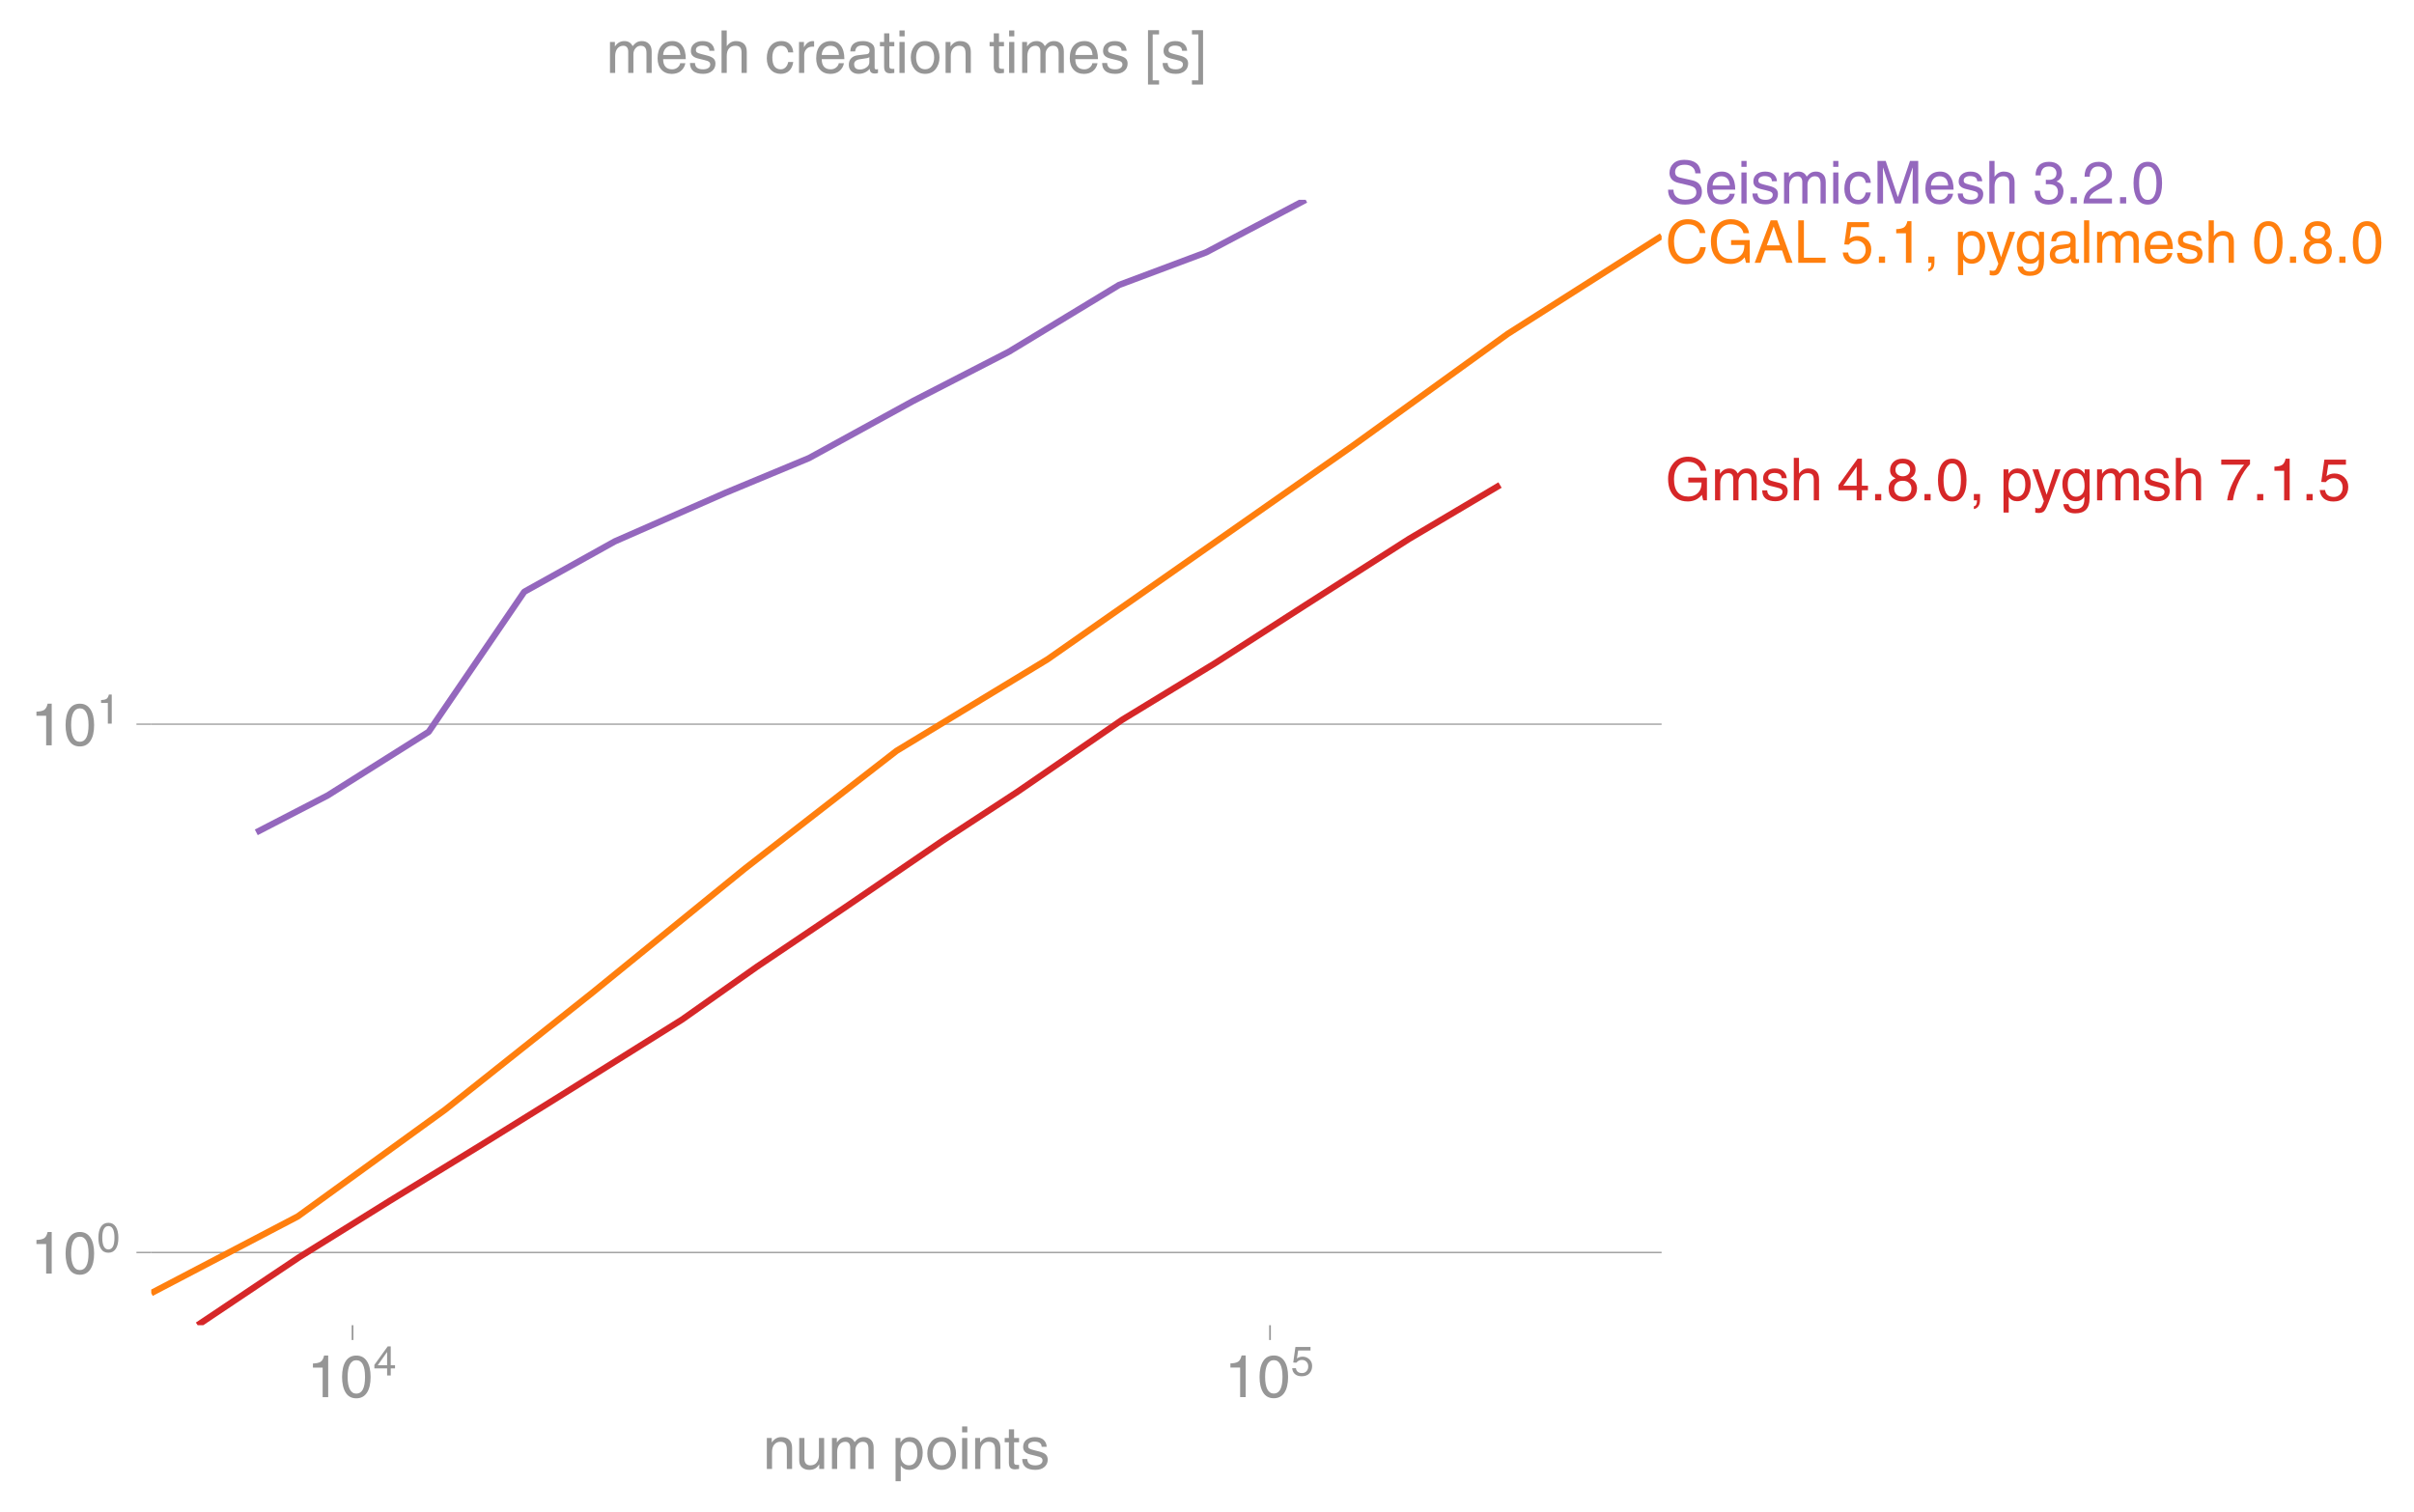
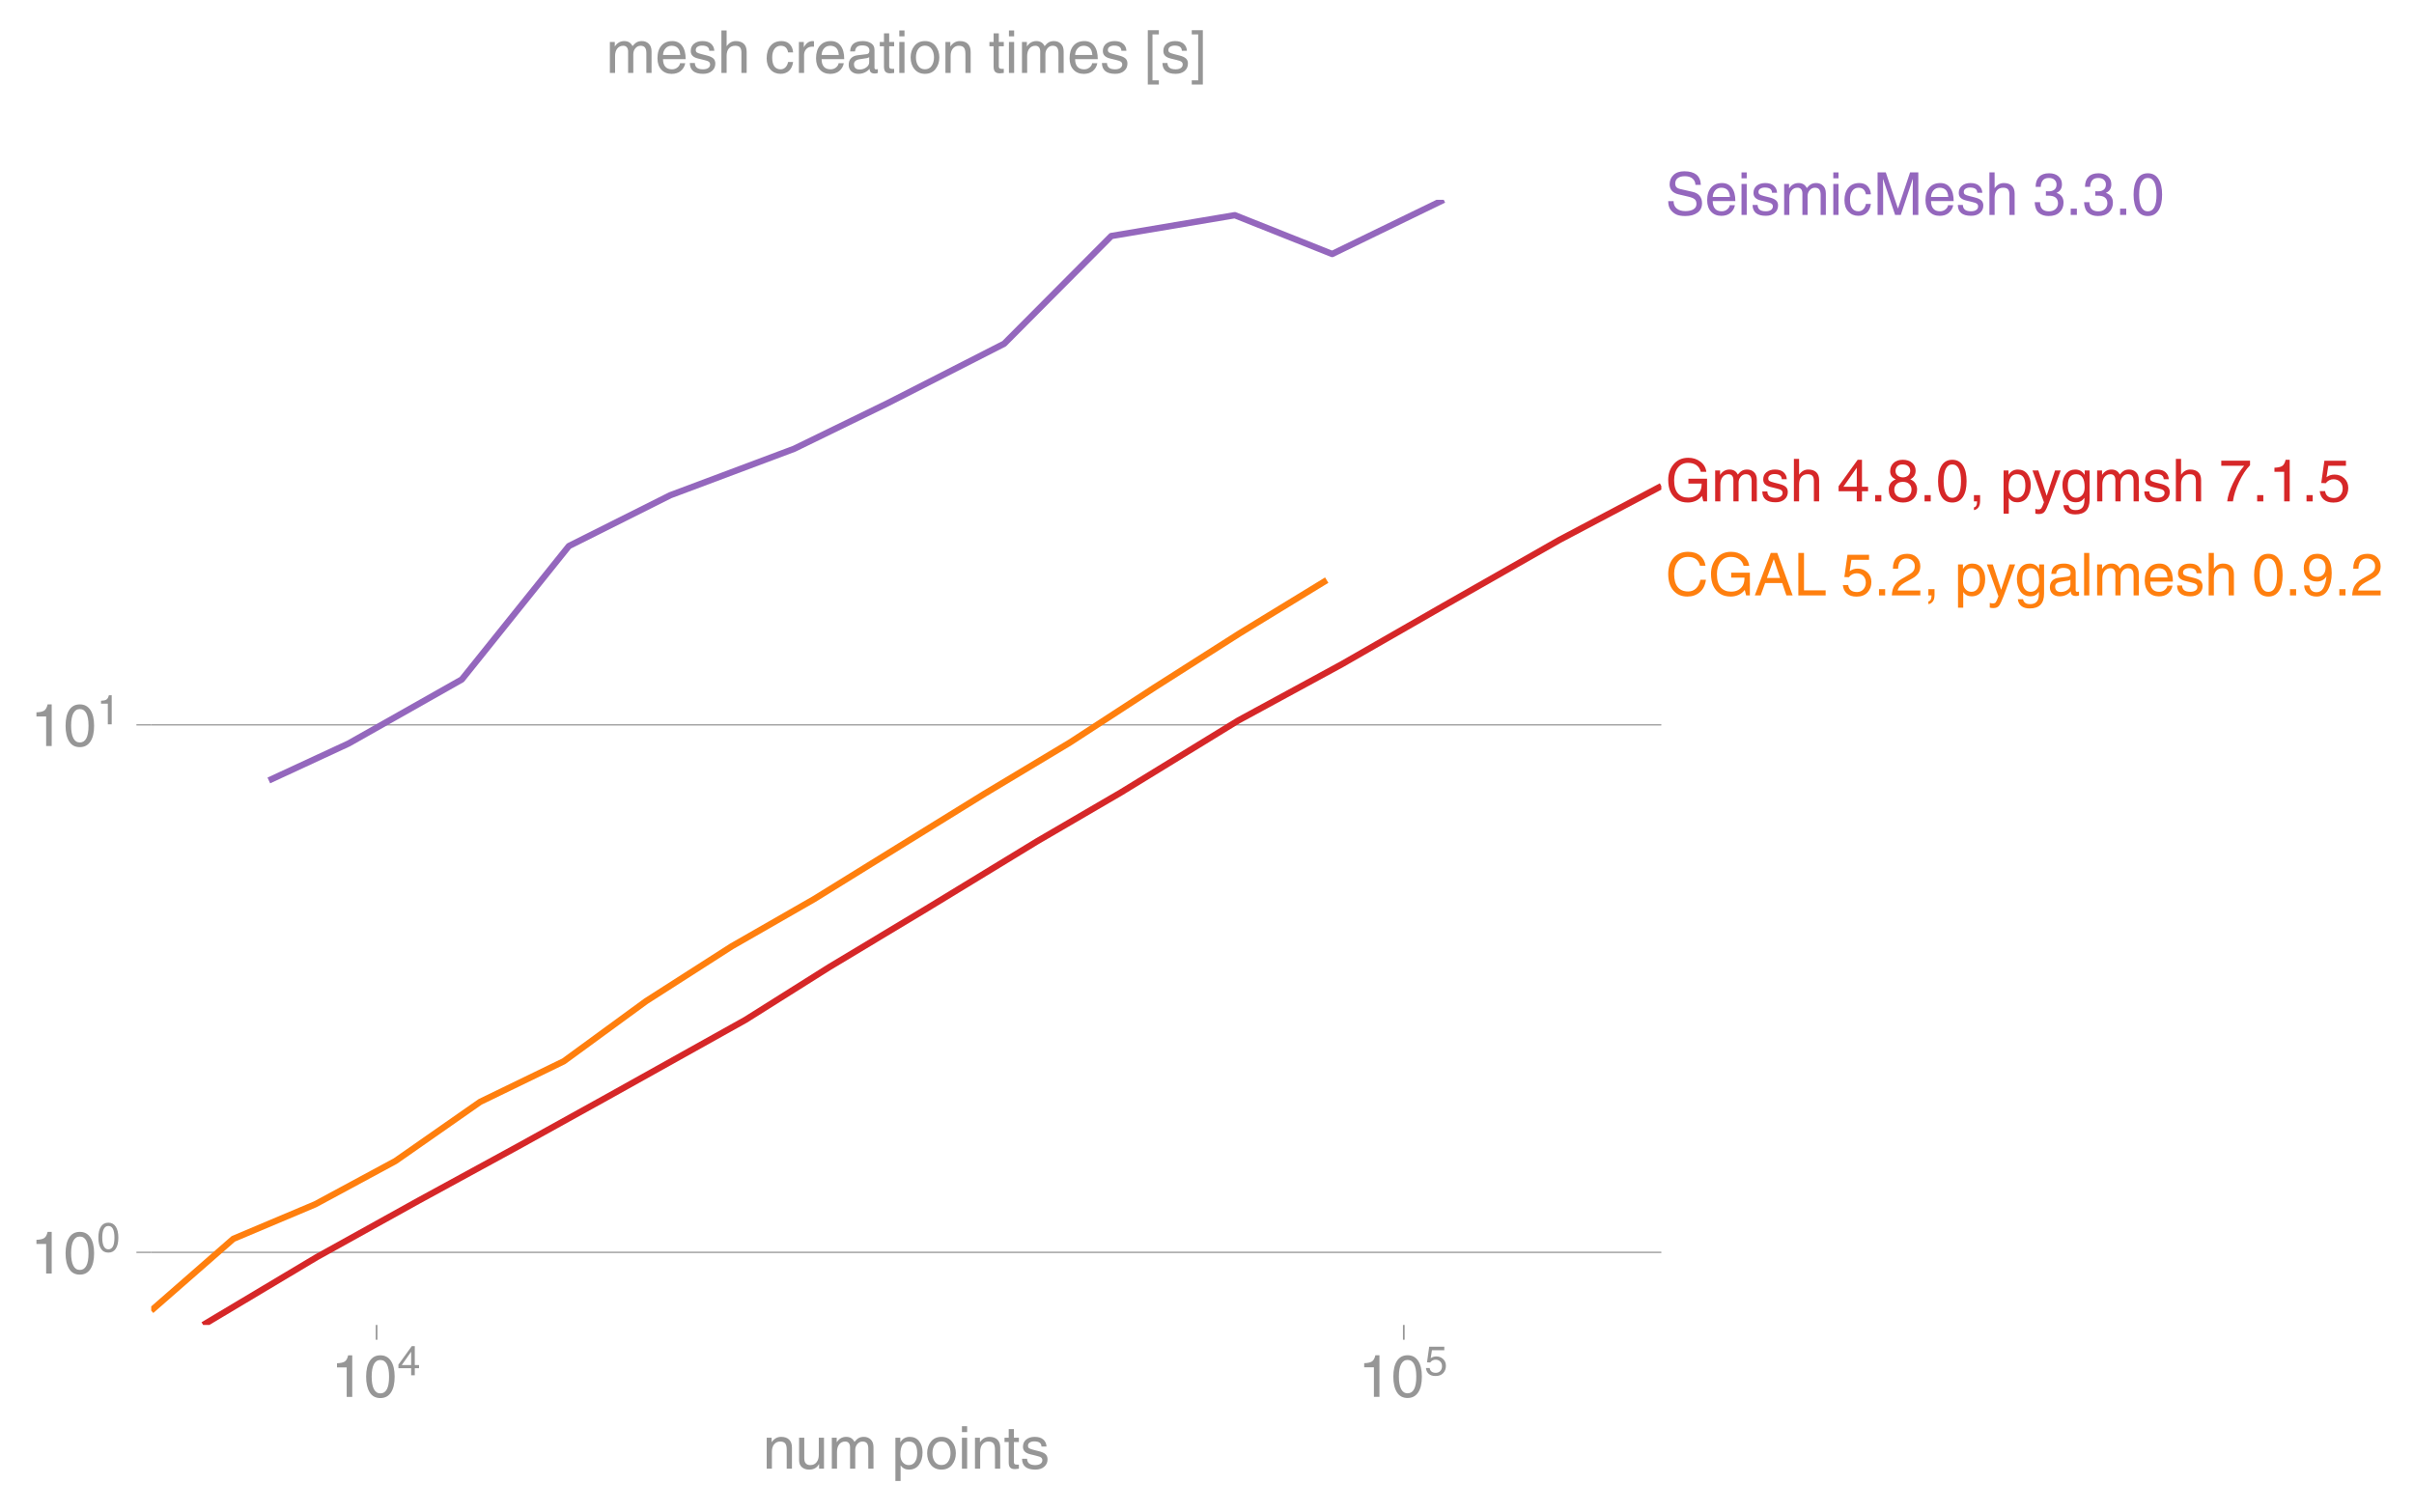
- <svg xmlns="http://www.w3.org/2000/svg" xmlns:xlink="http://www.w3.org/1999/xlink" height="476.609" viewBox="0 0 570.779 357.457" width="761.039">
+ <svg xmlns="http://www.w3.org/2000/svg" xmlns:xlink="http://www.w3.org/1999/xlink" height="476.609" viewBox="0 0 570.877 357.457" width="761.17">
  <defs>
    <style>*{stroke-linecap:butt;stroke-linejoin:round}</style>
  </defs>
  <g id="figure_1">
-     <path d="M0 357.457h570.78V0H0z" fill="none" id="patch_1" />
+     <path d="M0 357.457h570.877V0H0z" fill="none" id="patch_1" />
    <g id="axes_1">
      <path d="M35.76 313.361h357.12V47.25H35.76z" fill="none" id="patch_2" />
      <g id="matplotlib.axis_1">
        <g id="xtick_1">
          <g id="line2d_1">
            <defs>
-               <path d="M0 0v3.5" id="m5a1ab6f6ed" stroke="#969696" stroke-width=".4" />
-             </defs>
-             <use x="83.355" xlink:href="#m5a1ab6f6ed" y="313.361" fill="#969696" stroke="#969696" stroke-width=".4" />
-           </g>
-           <g transform="matrix(.14 0 0 -.14 72.575 330.41)" fill="#969696" id="text_1">
+               <path d="M0 0v3.5" id="mfb3528f8e5" stroke="#969696" stroke-width=".4" />
+             </defs>
+             <use x="89.056" xlink:href="#mfb3528f8e5" y="313.361" fill="#969696" stroke="#969696" stroke-width=".4" />
+           </g>
+           <g transform="matrix(.14 0 0 -.14 78.276 330.41)" fill="#969696" id="text_1">
            <defs>
              <path d="M35.89 0h-9.374v49.906H10.109v6.985q8.594.28 12.782 2.75Q27.094 62.109 29 70.313h6.89z" id="HelveticaWorld-Regular-49" />
              <path d="M42.484 34.188q0 14.109-3.734 21.156-3.734 7.062-10.969 7.062-7.078 0-10.89-7.062-3.797-7.047-3.797-21.157 0-13.671 3.75-20.937Q20.609 6 27.78 6q7.235 0 10.969 7 3.734 7.016 3.734 21.188zm9.422 0q0-17.297-6.25-26.704-6.25-9.39-17.875-9.39-12.062 0-18.062 9.734-6 9.75-6 26.36 0 17.03 6.14 26.578 6.157 9.547 17.922 9.547 11.625 0 17.875-9.5t6.25-26.626z" id="HelveticaWorld-Regular-48" />
              <path d="M10.594 24.703h22.61v31.89h-.188zM42 17.093V0h-8.797v17.094H2.484v8.593L34.72 70.314H42v-45.61h10.297v-7.61z" id="HelveticaWorld-Regular-52" />
            </defs>
            <use transform="translate(0 .173)" xlink:href="#HelveticaWorld-Regular-49" />
            <use transform="translate(55.615 .173)" xlink:href="#HelveticaWorld-Regular-48" />
            <use transform="matrix(.7 0 0 .7 112.146 36.781)" xlink:href="#HelveticaWorld-Regular-52" />
          </g>
        </g>
        <g id="xtick_2">
-           <use x="300.29" xlink:href="#m5a1ab6f6ed" y="313.361" fill="#969696" stroke="#969696" stroke-width=".4" id="line2d_2" />
-           <g transform="matrix(.14 0 0 -.14 289.51 330.41)" fill="#969696" id="text_2">
+           <use x="331.979" xlink:href="#mfb3528f8e5" y="313.361" fill="#969696" stroke="#969696" stroke-width=".4" id="line2d_2" />
+           <g transform="matrix(.14 0 0 -.14 321.199 330.41)" fill="#969696" id="text_2">
            <defs>
              <path d="M14.703 40.922q5.813 4.39 13.625 4.39 9.469 0 16.281-6.296 6.813-6.297 6.813-16.22 0-10.78-6.578-17.796-6.563-7-18.422-7-10.313 0-16.266 5.047Q4.203 8.109 3.22 17.39h9.094q.671-5.672 4.437-8.672 3.766-3 10.453-3 6.485 0 10.64 4.484Q42 14.703 42 21.688q0 7.125-4.36 11.421-4.343 4.297-11.218 4.297-7.813 0-13.047-6.687l-7.563.39 5.266 37.594h36.438v-8.5H17.672z" id="HelveticaWorld-Regular-53" />
            </defs>
            <use transform="translate(0 .3)" xlink:href="#HelveticaWorld-Regular-49" />
            <use transform="translate(55.615 .3)" xlink:href="#HelveticaWorld-Regular-48" />
            <use transform="matrix(.7 0 0 .7 112.146 36.908)" xlink:href="#HelveticaWorld-Regular-53" />
          </g>
        </g>
        <g transform="matrix(.14 0 0 -.14 180.393 347.359)" fill="#969696" id="text_3">
          <defs>
            <path d="M49.219 0h-8.844v32.172q0 7.422-2.594 10.578-2.578 3.156-8.578 3.156-5.906 0-9.875-4.5-3.953-4.484-3.953-12.89V0H6.594v52.297h8.297v-7.375h.203q6.203 8.89 15.812 8.89 8.89 0 13.594-4.718 4.719-4.703 4.719-13.5z" id="HelveticaWorld-Regular-110" />
            <path d="M6.11 52.297h8.78V17.578q0-5.765 2.61-8.625Q20.125 6.11 25 6.11q6.781 0 10.594 4.797 3.812 4.813 3.812 12.578v28.813h8.782V0H39.89v7.625l-.188.188q-4.984-9.329-16.61-9.329-7.515 0-12.25 4.094Q6.11 6.688 6.11 14.703z" id="HelveticaWorld-Regular-117" />
            <path d="M6.594 52.297h8.297v-7.375h.203q5.906 8.89 15.812 8.89 9.813 0 13.922-8.5 3.75 4.594 7.266 6.547 3.515 1.953 8.703 1.953 6.781 0 11.484-4.453Q77 44.922 77 36.187V0h-8.781v33.797q0 6.094-2.297 9.094-2.297 3.015-7.422 3.015-5.172 0-8.75-4.203-3.563-4.203-3.563-9.812V0h-8.78v36.188q0 4.53-2.11 7.124-2.094 2.594-6.094 2.594-6.297 0-10.062-4.687-3.766-4.688-3.766-12.703V0H6.594z" id="HelveticaWorld-Regular-109" />
            <path d="M14.984 23.688q0-8.407 4.094-13 4.11-4.579 10.219-4.579 6.687 0 10.39 5.438 3.72 5.453 3.72 14.765 0 10.22-3.563 14.907-3.563 4.687-10.735 4.687-6.984 0-10.562-5.5-3.563-5.5-3.563-16.718zm-8.39 28.609h8.297v-7.375h.203q5.61 8.89 15.625 8.89 10.11 0 15.937-7.359 5.828-7.344 5.828-18.766 0-12.796-5.953-21Q40.578-1.515 29.5-1.515q-9.094 0-13.922 7.032h-.203v-26.22H6.594z" id="HelveticaWorld-Regular-112" />
            <path d="M12.703 26.219q0-8.735 3.953-14.375 3.953-5.64 11.219-5.64 7.531 0 11.438 5.905 3.906 5.907 3.906 14.11 0 8.297-3.907 14.078-3.906 5.797-11.437 5.797-6.969 0-11.078-5.453-4.094-5.438-4.094-14.422zm-8.984 0q0 11.672 6.484 19.625 6.5 7.968 17.672 7.968 11.438 0 17.875-8.062 6.453-8.047 6.453-19.531 0-11.516-6.406-19.625-6.39-8.11-17.922-8.11-11.078 0-17.625 7.86-6.531 7.86-6.531 19.875z" id="HelveticaWorld-Regular-111" />
            <path d="M6.594 61.813v9.968h8.781v-9.969zM15.375 0H6.594v52.297h8.781z" id="HelveticaWorld-Regular-105" />
            <path d="M17.188 45.016V10.984q0-2 1.093-3.046 1.11-1.047 3.938-1.047h3.375V0Q20.797-.688 19-.688q-5.516 0-8.063 2.641-2.53 2.64-2.53 8.547v34.516H1.311v7.28h7.094v14.595h8.781V52.297h8.407v-7.281z" id="HelveticaWorld-Regular-116" />
            <path d="M36.078 37.406q-.187 4.688-3.344 6.735-3.14 2.047-9.047 2.047-4.296 0-7.359-1.907-3.047-1.89-3.047-5.468 0-2.829 1.797-4.172 1.813-1.344 7.828-2.86l8.688-2.187q7.906-2 11.297-5.11 3.406-3.093 3.406-8.656 0-7.719-5.64-12.531-5.641-4.813-15.063-4.813-11 0-16.64 4.563-5.626 4.578-5.735 13.75h8.5q.203-5.422 3.594-8.063 3.39-2.625 10.171-2.625 5.516 0 8.766 2.188 3.25 2.203 3.25 6.11 0 2.78-2.11 4.437-2.093 1.672-8.296 3.078l-10.203 2.5q-6.203 1.562-9.157 4.656-2.953 3.094-2.953 8.031 0 7.72 5.516 12.203 5.531 4.5 14.406 4.5 9.485 0 14.531-4.624 5.047-4.61 5.344-11.782z" id="HelveticaWorld-Regular-115" />
          </defs>
          <use xlink:href="#HelveticaWorld-Regular-110" />
          <use x="55.176" xlink:href="#HelveticaWorld-Regular-117" />
          <use x="109.961" xlink:href="#HelveticaWorld-Regular-109" />
          <use x="192.969" xlink:href="#HelveticaWorld-Regular-32" />
          <use x="217.383" xlink:href="#HelveticaWorld-Regular-112" />
          <use x="273.877" xlink:href="#HelveticaWorld-Regular-111" />
          <use x="329.785" xlink:href="#HelveticaWorld-Regular-105" />
          <use x="351.807" xlink:href="#HelveticaWorld-Regular-110" />
          <use x="406.982" xlink:href="#HelveticaWorld-Regular-116" />
          <use x="434.668" xlink:href="#HelveticaWorld-Regular-115" />
        </g>
      </g>
      <g id="matplotlib.axis_2">
        <g id="ytick_1">
-           <path clip-path="url(#p9907801ff9)" d="M35.76 296.165h357.12" fill="none" stroke="#969696" stroke-linecap="square" stroke-width=".3" id="line2d_3" />
+           <path clip-path="url(#p2d7465b9c8)" d="M35.76 296.189h357.12" fill="none" stroke="#969696" stroke-linecap="square" stroke-width=".3" id="line2d_3" />
          <g id="line2d_4">
            <defs>
-               <path d="M0 0h-3.5" id="mf06b4bae05" stroke="#969696" stroke-width=".3" />
-             </defs>
-             <use x="35.76" xlink:href="#mf06b4bae05" y="296.165" fill="#969696" stroke="#969696" stroke-width=".3" />
-           </g>
-           <g transform="matrix(.14 0 0 -.14 7.2 301.19)" fill="#969696" id="text_4">
+               <path d="M0 0h-3.5" id="m7e507a987f" stroke="#969696" stroke-width=".3" />
+             </defs>
+             <use x="35.76" xlink:href="#m7e507a987f" y="296.189" fill="#969696" stroke="#969696" stroke-width=".3" />
+           </g>
+           <g transform="matrix(.14 0 0 -.14 7.2 301.213)" fill="#969696" id="text_4">
            <use transform="translate(0 .173)" xlink:href="#HelveticaWorld-Regular-49" />
            <use transform="translate(55.615 .173)" xlink:href="#HelveticaWorld-Regular-48" />
            <use transform="matrix(.7 0 0 .7 112.146 36.781)" xlink:href="#HelveticaWorld-Regular-48" />
          </g>
        </g>
        <g id="ytick_2">
-           <path clip-path="url(#p9907801ff9)" d="M35.76 171.241h357.12" fill="none" stroke="#969696" stroke-linecap="square" stroke-width=".3" id="line2d_5" />
-           <use x="35.76" xlink:href="#mf06b4bae05" y="171.241" fill="#969696" stroke="#969696" stroke-width=".3" id="line2d_6" />
-           <g transform="matrix(.14 0 0 -.14 7.2 176.266)" fill="#969696" id="text_5">
+           <path clip-path="url(#p2d7465b9c8)" d="M35.76 171.437h357.12" fill="none" stroke="#969696" stroke-linecap="square" stroke-width=".3" id="line2d_5" />
+           <use x="35.76" xlink:href="#m7e507a987f" y="171.437" fill="#969696" stroke="#969696" stroke-width=".3" id="line2d_6" />
+           <g transform="matrix(.14 0 0 -.14 7.2 176.461)" fill="#969696" id="text_5">
            <use transform="translate(0 .173)" xlink:href="#HelveticaWorld-Regular-49" />
            <use transform="translate(55.615 .173)" xlink:href="#HelveticaWorld-Regular-48" />
            <use transform="matrix(.7 0 0 .7 112.146 36.781)" xlink:href="#HelveticaWorld-Regular-49" />
          </g>
        </g>
      </g>
-       <path clip-path="url(#p9907801ff9)" d="M35.76 305.777l34.658-18.137 34.808-25.215 34.96-27.792 35.958-29.253 35.838-27.826 35.68-21.628 36.353-25.432 35.993-25.193 36.513-26.37 36.359-23.12" fill="none" stroke="#ff7f0e" stroke-linecap="square" stroke-width="1.5" id="line2d_7" />
-       <path clip-path="url(#p9907801ff9)" d="M46.728 313.361l23.96-16.043 21.595-13.435 20.91-12.788 19.14-11.886 28.947-18.12 17.655-12.462 20.64-13.907 23.305-15.923 17.658-11.541 24.825-17.069 21.816-13.293 21.51-13.832 24.492-15.637 21.495-12.733" fill="none" stroke="#d62728" stroke-linecap="square" stroke-width="1.5" id="line2d_8" />
-       <path clip-path="url(#p9907801ff9)" d="M60.596 196.823l16.849-8.711 23.908-15.055 22.608-33.124 21.41-11.914 26.188-11.496 19.726-8.201 24.608-13.493 22.628-11.644 26.076-15.8 20.566-7.702 23.564-12.434" fill="none" stroke="#9467bd" stroke-linecap="square" stroke-width="1.5" id="line2d_9" />
-       <g transform="matrix(.14 0 0 -.14 393.796 62.148)" fill="#ff7f0e" id="text_6">
+       <path clip-path="url(#p2d7465b9c8)" d="M35.76 309.967l19.413-16.972 19.397-8.184 18.938-10.218 20.039-13.994 19.766-9.589 19.492-14.245 20.212-12.94 19.506-11.182 20.435-12.641 19.946-12.325 20.087-12.048 20.081-13.063 20.107-12.797 20.575-12.564" fill="none" stroke="#ff7f0e" stroke-linecap="square" stroke-width="1.5" id="line2d_7" />
+       <path clip-path="url(#p2d7465b9c8)" d="M48.042 313.361l26.83-16.02 24.182-13.417 23.414-12.771 21.434-11.87 32.414-18.094 19.77-12.445 23.113-13.888 26.097-15.902 19.773-11.525 27.8-17.045 24.428-13.275 24.087-13.813 27.425-15.615 24.071-12.716" fill="none" stroke="#d62728" stroke-linecap="square" stroke-width="1.5" id="line2d_8" />
+       <path clip-path="url(#p2d7465b9c8)" d="M63.571 184.583l18.867-8.74L109.21 160.7l25.317-31.553 23.974-12.015 29.33-11.005 22.085-10.77 27.555-14.067 25.34-25.475 29.2-4.919 23.029 9.173 26.386-12.82" fill="none" stroke="#9467bd" stroke-linecap="square" stroke-width="1.5" id="line2d_9" />
+       <g transform="matrix(.14 0 0 -.14 393.894 140.822)" fill="#ff7f0e" id="text_6">
        <defs>
          <path d="M58.016 50.203q-1.625 7.313-6.782 11.094-5.14 3.797-13.343 3.797-10.594 0-17.047-7.703-6.438-7.688-6.438-20.766 0-15.14 6.094-22.547 6.11-7.39 17.688-7.39 7.609 0 13.093 5.046 5.5 5.063 7.407 14.688h9.421Q66.22 12.594 57.625 5.344t-20.906-7.25q-14.703 0-23.516 10.11Q4.391 18.311 4.391 36.28q0 17.328 9.203 27.36 9.203 10.047 24.297 10.047 12.5 0 20.265-6.454 7.766-6.437 9.235-17.03z" id="HelveticaWorld-Regular-67" />
          <path d="M38.484 38.375h31.532V0h-6.297l-2.344 9.281Q56.781 3.421 50.578.75q-6.187-2.656-12.875-2.656-10.797 0-18.047 4.703-7.25 4.719-11.265 13.015-4 8.313-4 20.72 0 15.468 9.203 26.312 9.203 10.843 24.781 10.843 11.625 0 20.313-6.5Q67.39 60.688 68.796 50h-9.375q-1.703 7.078-7.219 11.078-5.516 4.016-14.312 4.016-10.594 0-17.047-7.985-6.438-7.984-6.438-21.125 0-15.28 6.39-22.437Q27.204 6.39 38.282 6.39q7.235 0 12.235 2.859 5 2.86 7.687 7.766 2.688 4.906 2.688 13.062H38.484z" id="HelveticaWorld-Regular-71" />
          <path d="M44 29.5L33.406 61.078h-.203L21.687 29.5zm-25.297-8.594L11.188 0h-9.97l27 71.781h10.985L65.187 0H54.594l-7.078 20.906z" id="HelveticaWorld-Regular-65" />
          <path d="M17.672 8.594h36.531V0H8.11v71.781h9.563z" id="HelveticaWorld-Regular-76" />
          <path d="M19.094 0H8.687v10.594h10.407z" id="HelveticaWorld-Regular-46" />
+           <path d="M4.39 45.125q0 12.39 6.391 18.781 6.406 6.407 17.938 6.407 9.656 0 15.812-5.86 6.157-5.86 6.157-15.14 0-7.22-3.547-12.188-3.532-4.953-10.422-8.703l-12.11-6.64Q13.922 15.921 12.5 8.296h38.188V0H2.593q.39 9.906 4.297 16.5 3.906 6.594 12.203 11.375l12.593 7.328q5.032 2.89 7.329 5.984 2.297 3.094 2.297 8.516 0 5.375-3.766 9.031-3.75 3.672-10.156 3.672-7.078 0-10.594-4.672-3.516-4.656-3.61-12.609z" id="HelveticaWorld-Regular-50" />
          <path d="M8.688 10.594h10.406V.78q0-7.422-3.078-11.172-3.078-3.765-7.328-4.312v4.594Q14.015-9.422 14.015 0H8.687z" id="HelveticaWorld-Regular-44" />
          <path d="M39.016 52.297h9.562L29.891.984q-.5-1.375-.985-2.593-4.25-11.329-7.328-15.547-3.078-4.235-9.953-4.235-3.61 0-5.906.782v8.015q2.484-.89 5.468-.89 3.22 0 4.704 2.03 1.5 2.032 4.421 9.938L.875 52.297h9.922L24.812 9.719H25z" id="HelveticaWorld-Regular-121" />
          <path d="M12.984 26.313q0-9.61 3.813-14.907Q20.609 6.11 27.094 6.11q6.312 0 10.312 4.579 4 4.593 4 13 0 11.03-3.5 16.625-3.484 5.593-10.61 5.593-7.171 0-10.75-4.765-3.562-4.766-3.562-14.828zM49.812 2.983q0-12.609-6.062-18.797-6.047-6.203-18.266-6.203-8.78 0-13.984 4.047Q6.297-13.922 5.516-6.39h8.796q.672-3.812 3.532-6.062 2.86-2.25 8.281-2.25 7.375 0 11.125 3.969 3.766 3.953 3.766 12.828v3.719h-.188q-4.937-7.329-13.922-7.329-11.187 0-17.093 8.25-5.907 8.25-5.907 20.953 0 11.625 5.953 18.875 5.97 7.25 15.829 7.25 9.906 0 15.625-8.89h.187v7.375h8.313z" id="HelveticaWorld-Regular-103" />
          <path d="M38.375 26.703q-.969-1.015-3.828-1.656-2.86-.625-10.672-1.656-5.766-.688-8.469-2.844-2.703-2.14-2.703-5.656 0-4.297 2.281-6.688 2.297-2.39 7.329-2.39 6.296 0 11.171 3.578 4.891 3.593 4.891 8.718zM6.203 36.375q.297 8.844 5.734 13.14 5.454 4.297 15.844 4.297 8.297 0 13.907-3.765 5.624-3.75 5.624-10.844V9.078Q47.313 6 50.094 6q1.125 0 2.89.39V0Q50.594-.984 48-.984q-4.5 0-6.703 1.921-2.188 1.938-2.281 6.047-7.516-8.5-18.891-8.5-7.422 0-11.922 4.204Q3.72 6.89 3.72 13.624q0 6.89 3.906 11.125Q11.531 29 19 29.89l15.516 1.891q4.203.64 4.203 6.203 0 4.11-3.047 6.297-3.047 2.203-9.25 2.203-5.516 0-8.485-2.437-2.953-2.438-3.53-7.672z" id="HelveticaWorld-Regular-97" />
          <path d="M15.375 0H6.594v71.781h8.781z" id="HelveticaWorld-Regular-108" />
          <path d="M42.484 30.328q-.687 8.485-4.5 12.031-3.797 3.547-10.109 3.547-6.39 0-10.328-4.5-3.922-4.484-4.172-11.078zm8.391-13.922q-1.453-8.11-7.953-13.422-5.719-4.5-15.047-4.593-10.984.093-17.438 7.203Q4 12.704 4 24.704q0 13.78 6.64 21.437 6.641 7.672 18.47 7.672 10.593 0 16.546-7.922 5.953-7.907 5.953-22.594H13.375q0-8.203 3.813-12.703Q21 6.109 28.608 6.109q5.375 0 9.235 3.235 3.86 3.25 4.25 7.062z" id="HelveticaWorld-Regular-101" />
          <path d="M49.219 0h-8.844v34.188q0 6.296-2.438 9-2.437 2.718-7.953 2.718-6.797 0-10.703-4.406-3.906-4.39-3.906-12.984V0H6.594v71.781h8.781V45.312h.203q6 8.5 15.328 8.5 8.594 0 13.453-4.5 4.86-4.484 4.86-13.718z" id="HelveticaWorld-Regular-104" />
-           <path d="M27.594 40.578q5.422 0 8.953 3.094 3.547 3.11 3.547 8.234 0 4.594-3.407 7.547-3.39 2.953-9.687 2.953-5.61 0-8.672-3.11-3.047-3.093-3.047-7.874 0-5.125 3.813-7.984 3.812-2.86 8.5-2.86zm.093-7.562q-6.78 0-10.64-3.766-3.86-3.766-3.86-9.234 0-6.297 3.907-10.157Q21 6 28.219 6q6.406 0 10.234 3.86 3.828 3.859 3.828 10.265 0 5.469-3.828 9.172-3.828 3.719-10.766 3.719zM49.22 52.203q0-10.594-9.032-14.797 6.204-2.781 8.86-7.36 2.656-4.562 2.656-9.733 0-10.016-6.453-16.125-6.438-6.094-17.375-6.094-9.563 0-16.813 5.25-7.25 5.25-7.25 17.062 0 11.922 11.907 16.907-9.516 3.796-9.516 13.671 0 8.297 5.64 13.813 5.641 5.516 15.641 5.516 10.016 0 15.875-5.204 5.86-5.203 5.86-12.906z" id="HelveticaWorld-Regular-56" />
+           <path d="M27.594 31.39q6 0 9.75 4.047 3.765 4.063 3.765 11.97 0 6.5-3.562 10.75-3.563 4.25-10.64 4.25-6.11 0-9.876-4.298-3.75-4.297-3.75-11.53 0-7.376 3.516-11.282 3.515-3.906 10.797-3.906zm-1.282-7.906q-10 0-16.062 6.203-6.047 6.204-6.047 16.5 0 10.407 6.094 17.266 6.11 6.86 16.515 6.86 12.11 0 18.36-8.157 6.25-8.156 6.25-24.453 0-16.906-6.406-28.266Q38.625-1.905 25.875-1.905q-9.953 0-15.422 5.593-5.469 5.594-5.469 13.204h8.829q.39-5.266 3.437-8.375 3.063-3.094 8.438-3.094 7.609 0 11.515 6.781Q41.11 19 42.578 31.688l-.187.203q-5.672-8.407-16.078-8.407z" id="HelveticaWorld-Regular-57" />
        </defs>
        <use xlink:href="#HelveticaWorld-Regular-67" />
        <use x="72.314" xlink:href="#HelveticaWorld-Regular-71" />
        <use x="149.414" xlink:href="#HelveticaWorld-Regular-65" />
        <use x="216.113" xlink:href="#HelveticaWorld-Regular-76" />
        <use x="271.729" xlink:href="#HelveticaWorld-Regular-32" />
        <use x="296.143" xlink:href="#HelveticaWorld-Regular-53" />
        <use x="351.758" xlink:href="#HelveticaWorld-Regular-46" />
-         <use x="379.541" xlink:href="#HelveticaWorld-Regular-49" />
+         <use x="379.541" xlink:href="#HelveticaWorld-Regular-50" />
        <use x="435.156" xlink:href="#HelveticaWorld-Regular-44" />
        <use x="462.939" xlink:href="#HelveticaWorld-Regular-32" />
        <use x="487.354" xlink:href="#HelveticaWorld-Regular-112" />
        <use x="541.848" xlink:href="#HelveticaWorld-Regular-121" />
        <use x="589.457" xlink:href="#HelveticaWorld-Regular-103" />
        <use x="645.365" xlink:href="#HelveticaWorld-Regular-97" />
        <use x="700.297" xlink:href="#HelveticaWorld-Regular-108" />
        <use x="722.318" xlink:href="#HelveticaWorld-Regular-109" />
        <use x="805.326" xlink:href="#HelveticaWorld-Regular-101" />
        <use x="860.746" xlink:href="#HelveticaWorld-Regular-115" />
        <use x="910.746" xlink:href="#HelveticaWorld-Regular-104" />
        <use x="965.922" xlink:href="#HelveticaWorld-Regular-32" />
        <use x="990.336" xlink:href="#HelveticaWorld-Regular-48" />
        <use x="1045.951" xlink:href="#HelveticaWorld-Regular-46" />
-         <use x="1073.734" xlink:href="#HelveticaWorld-Regular-56" />
+         <use x="1073.734" xlink:href="#HelveticaWorld-Regular-57" />
        <use x="1129.35" xlink:href="#HelveticaWorld-Regular-46" />
-         <use x="1157.133" xlink:href="#HelveticaWorld-Regular-48" />
-       </g>
-       <g transform="matrix(.14 0 0 -.14 393.796 118.31)" fill="#d62728" id="text_7">
-         <defs>
+         <use x="1157.133" xlink:href="#HelveticaWorld-Regular-50" />
+       </g>
+       <g transform="matrix(.14 0 0 -.14 393.894 118.582)" fill="#d62728" id="text_7">
+         <defs>
+           <path d="M27.594 40.578q5.422 0 8.953 3.094 3.547 3.11 3.547 8.234 0 4.594-3.407 7.547-3.39 2.953-9.687 2.953-5.61 0-8.672-3.11-3.047-3.093-3.047-7.874 0-5.125 3.813-7.984 3.812-2.86 8.5-2.86zm.093-7.562q-6.78 0-10.64-3.766-3.86-3.766-3.86-9.234 0-6.297 3.907-10.157Q21 6 28.219 6q6.406 0 10.234 3.86 3.828 3.859 3.828 10.265 0 5.469-3.828 9.172-3.828 3.719-10.766 3.719zM49.22 52.203q0-10.594-9.032-14.797 6.204-2.781 8.86-7.36 2.656-4.562 2.656-9.733 0-10.016-6.453-16.125-6.438-6.094-17.375-6.094-9.563 0-16.813 5.25-7.25 5.25-7.25 17.062 0 11.922 11.907 16.907-9.516 3.796-9.516 13.671 0 8.297 5.64 13.813 5.641 5.516 15.641 5.516 10.016 0 15.875-5.204 5.86-5.203 5.86-12.906z" id="HelveticaWorld-Regular-56" />
          <path d="M3.719 68.797h48.578v-7.719Q42.28 50.875 33.984 33.484 25.687 16.11 23.391 0h-9.672q1.469 13.281 9.719 30.531 8.25 17.266 18.953 29.672H3.719z" id="HelveticaWorld-Regular-55" />
        </defs>
        <use xlink:href="#HelveticaWorld-Regular-71" />
        <use x="77.1" xlink:href="#HelveticaWorld-Regular-109" />
        <use x="160.107" xlink:href="#HelveticaWorld-Regular-115" />
        <use x="210.107" xlink:href="#HelveticaWorld-Regular-104" />
        <use x="265.283" xlink:href="#HelveticaWorld-Regular-32" />
        <use x="289.697" xlink:href="#HelveticaWorld-Regular-52" />
        <use x="345.313" xlink:href="#HelveticaWorld-Regular-46" />
        <use x="373.096" xlink:href="#HelveticaWorld-Regular-56" />
        <use x="428.711" xlink:href="#HelveticaWorld-Regular-46" />
        <use x="456.494" xlink:href="#HelveticaWorld-Regular-48" />
        <use x="512.109" xlink:href="#HelveticaWorld-Regular-44" />
        <use x="539.893" xlink:href="#HelveticaWorld-Regular-32" />
        <use x="564.307" xlink:href="#HelveticaWorld-Regular-112" />
        <use x="618.801" xlink:href="#HelveticaWorld-Regular-121" />
        <use x="666.41" xlink:href="#HelveticaWorld-Regular-103" />
        <use x="722.318" xlink:href="#HelveticaWorld-Regular-109" />
        <use x="805.326" xlink:href="#HelveticaWorld-Regular-115" />
        <use x="855.326" xlink:href="#HelveticaWorld-Regular-104" />
        <use x="910.502" xlink:href="#HelveticaWorld-Regular-32" />
        <use x="934.916" xlink:href="#HelveticaWorld-Regular-55" />
        <use x="990.531" xlink:href="#HelveticaWorld-Regular-46" />
        <use x="1018.314" xlink:href="#HelveticaWorld-Regular-49" />
        <use x="1073.93" xlink:href="#HelveticaWorld-Regular-46" />
        <use x="1101.713" xlink:href="#HelveticaWorld-Regular-53" />
      </g>
-       <g transform="matrix(.14 0 0 -.14 393.796 48.106)" fill="#9467bd" id="text_8">
+       <g transform="matrix(.14 0 0 -.14 393.894 50.825)" fill="#9467bd" id="text_8">
        <defs>
          <path d="M50.39 50.781q-.296 6.844-5.109 10.719-4.797 3.875-12.656 3.875-7.922 0-12.172-3.25-4.234-3.234-4.234-9.344 0-3.265 1.843-5.61 1.86-2.343 6.641-3.468l20.516-4.687q8.297-1.813 12.297-6.875 4.015-5.047 4.015-12.313 0-10.64-7.812-16.187-7.813-5.547-20.313-5.547-9.531 0-15.031 2.437-5.484 2.453-9.734 7.766-4.25 5.328-4.25 14.89h9.093q0-8 5.313-12.406 5.328-4.39 14.5-4.39 8.89 0 13.844 3.156 4.953 3.156 4.953 8.953 0 5.281-2.953 7.89Q46.188 29 37.594 31l-15.469 3.625q-7.719 1.75-11.531 6.125Q6.78 45.125 6.78 51.516q0 9.672 6.516 15.922 6.531 6.25 18.203 6.25 13.172 0 20.328-5.5 7.156-5.485 7.688-17.407z" id="HelveticaWorld-Regular-83" />
          <path d="M39.594 34.719q-1.89 11.187-12.39 11.187-6.5 0-10.454-5.203-3.953-5.203-3.953-14.484 0-10.11 3.656-15.11 3.672-5 10.64-5 4.688 0 8.11 3.438 3.422 3.437 4.39 8.953h8.5q-1.312-9.703-6.859-14.86-5.547-5.156-14.328-5.156-10.297 0-16.89 7.047-6.594 7.063-6.594 19.172 0 13.281 6.594 21.188 6.593 7.922 18.5 7.922 8.687 0 13.843-5.204 5.157-5.203 5.735-13.89z" id="HelveticaWorld-Regular-99" />
          <path d="M67.484 0v42.39q0 .829.094 8.126t.094 9.78h-.281L47.312 0h-9.609L17.578 60.203h-.297q0-3.61.094-10.297.11-6.687.11-7.515V0H8.108v71.781h13.86L42.39 11.078h.28l20.313 60.703h13.922V0z" id="HelveticaWorld-Regular-77" />
          <path d="M22.406 39.984q2.203-.187 4.594-.187 6.203 0 9.781 2.86 3.594 2.859 3.594 8.656 0 4.687-3.344 7.89-3.343 3.203-9.64 3.203-6.985 0-10.235-4.11-3.234-4.093-3.437-10.983h-8.64q0 10.984 5.765 16.984 5.765 6.016 16.937 6.016 9.922 0 15.828-5.11 5.907-5.094 5.907-13.39 0-10.704-9.032-14.5v-.204q11.72-4 11.72-16.406 0-9.906-6.595-16.265-6.593-6.344-18.703-6.344-9.906 0-16.312 5.203Q4.204 8.5 3.422 21.484H12.5q.203-8.109 4-11.797Q20.313 6 27.484 6q6.938 0 11.141 3.86 4.203 3.859 4.203 9.718 0 6.406-4.016 9.672-4 3.266-12.39 3.266-2 0-4.016-.094z" id="HelveticaWorld-Regular-51" />
-           <path d="M4.39 45.125q0 12.39 6.391 18.781 6.406 6.407 17.938 6.407 9.656 0 15.812-5.86 6.157-5.86 6.157-15.14 0-7.22-3.547-12.188-3.532-4.953-10.422-8.703l-12.11-6.64Q13.922 15.921 12.5 8.296h38.188V0H2.593q.39 9.906 4.297 16.5 3.906 6.594 12.203 11.375l12.593 7.328q5.032 2.89 7.329 5.984 2.297 3.094 2.297 8.516 0 5.375-3.766 9.031-3.75 3.672-10.156 3.672-7.078 0-10.594-4.672-3.516-4.656-3.61-12.609z" id="HelveticaWorld-Regular-50" />
        </defs>
        <use xlink:href="#HelveticaWorld-Regular-83" />
        <use x="66.211" xlink:href="#HelveticaWorld-Regular-101" />
        <use x="121.631" xlink:href="#HelveticaWorld-Regular-105" />
        <use x="143.652" xlink:href="#HelveticaWorld-Regular-115" />
        <use x="193.652" xlink:href="#HelveticaWorld-Regular-109" />
        <use x="276.66" xlink:href="#HelveticaWorld-Regular-105" />
        <use x="298.682" xlink:href="#HelveticaWorld-Regular-99" />
        <use x="349.951" xlink:href="#HelveticaWorld-Regular-77" />
        <use x="434.961" xlink:href="#HelveticaWorld-Regular-101" />
        <use x="490.381" xlink:href="#HelveticaWorld-Regular-115" />
        <use x="540.381" xlink:href="#HelveticaWorld-Regular-104" />
        <use x="595.557" xlink:href="#HelveticaWorld-Regular-32" />
        <use x="619.971" xlink:href="#HelveticaWorld-Regular-51" />
        <use x="675.586" xlink:href="#HelveticaWorld-Regular-46" />
-         <use x="703.369" xlink:href="#HelveticaWorld-Regular-50" />
+         <use x="703.369" xlink:href="#HelveticaWorld-Regular-51" />
        <use x="758.984" xlink:href="#HelveticaWorld-Regular-46" />
        <use x="786.768" xlink:href="#HelveticaWorld-Regular-48" />
      </g>
      <g transform="matrix(.14 0 0 -.14 143.302 17.25)" fill="#969696" id="text_9">
        <defs>
          <path d="M15.375 0H6.594v52.297h8.297v-8.688h.203q5.703 10.203 14.687 10.203 1.422 0 2.297-.296V44.39h-3.266q-5.906 0-9.671-4.016-3.766-4-3.766-9.953z" id="HelveticaWorld-Regular-114" />
          <path d="M14.203-12.5H25v-7.078H6.297v91.797H25v-7.125H14.203z" id="HelveticaWorld-Regular-91" />
          <path d="M13.625 65.094H2.781v7.125h18.703v-91.797H2.781v7.078h10.844z" id="HelveticaWorld-Regular-93" />
        </defs>
        <use xlink:href="#HelveticaWorld-Regular-109" />
        <use x="83.008" xlink:href="#HelveticaWorld-Regular-101" />
        <use x="138.428" xlink:href="#HelveticaWorld-Regular-115" />
        <use x="188.428" xlink:href="#HelveticaWorld-Regular-104" />
        <use x="243.604" xlink:href="#HelveticaWorld-Regular-32" />
        <use x="268.018" xlink:href="#HelveticaWorld-Regular-99" />
        <use x="319.287" xlink:href="#HelveticaWorld-Regular-114" />
        <use x="350.855" xlink:href="#HelveticaWorld-Regular-101" />
        <use x="406.275" xlink:href="#HelveticaWorld-Regular-97" />
        <use x="461.207" xlink:href="#HelveticaWorld-Regular-116" />
        <use x="488.893" xlink:href="#HelveticaWorld-Regular-105" />
        <use x="510.914" xlink:href="#HelveticaWorld-Regular-111" />
        <use x="566.822" xlink:href="#HelveticaWorld-Regular-110" />
        <use x="621.998" xlink:href="#HelveticaWorld-Regular-32" />
        <use x="646.412" xlink:href="#HelveticaWorld-Regular-116" />
        <use x="674.098" xlink:href="#HelveticaWorld-Regular-105" />
        <use x="696.119" xlink:href="#HelveticaWorld-Regular-109" />
        <use x="779.127" xlink:href="#HelveticaWorld-Regular-101" />
        <use x="834.547" xlink:href="#HelveticaWorld-Regular-115" />
        <use x="884.547" xlink:href="#HelveticaWorld-Regular-32" />
        <use x="908.961" xlink:href="#HelveticaWorld-Regular-91" />
        <use x="936.744" xlink:href="#HelveticaWorld-Regular-115" />
        <use x="986.744" xlink:href="#HelveticaWorld-Regular-93" />
      </g>
    </g>
  </g>
  <defs>
-     <clipPath id="p9907801ff9">
+     <clipPath id="p2d7465b9c8">
      <path d="M35.76 47.249h357.12v266.112H35.76z" />
    </clipPath>
  </defs>
</svg>
